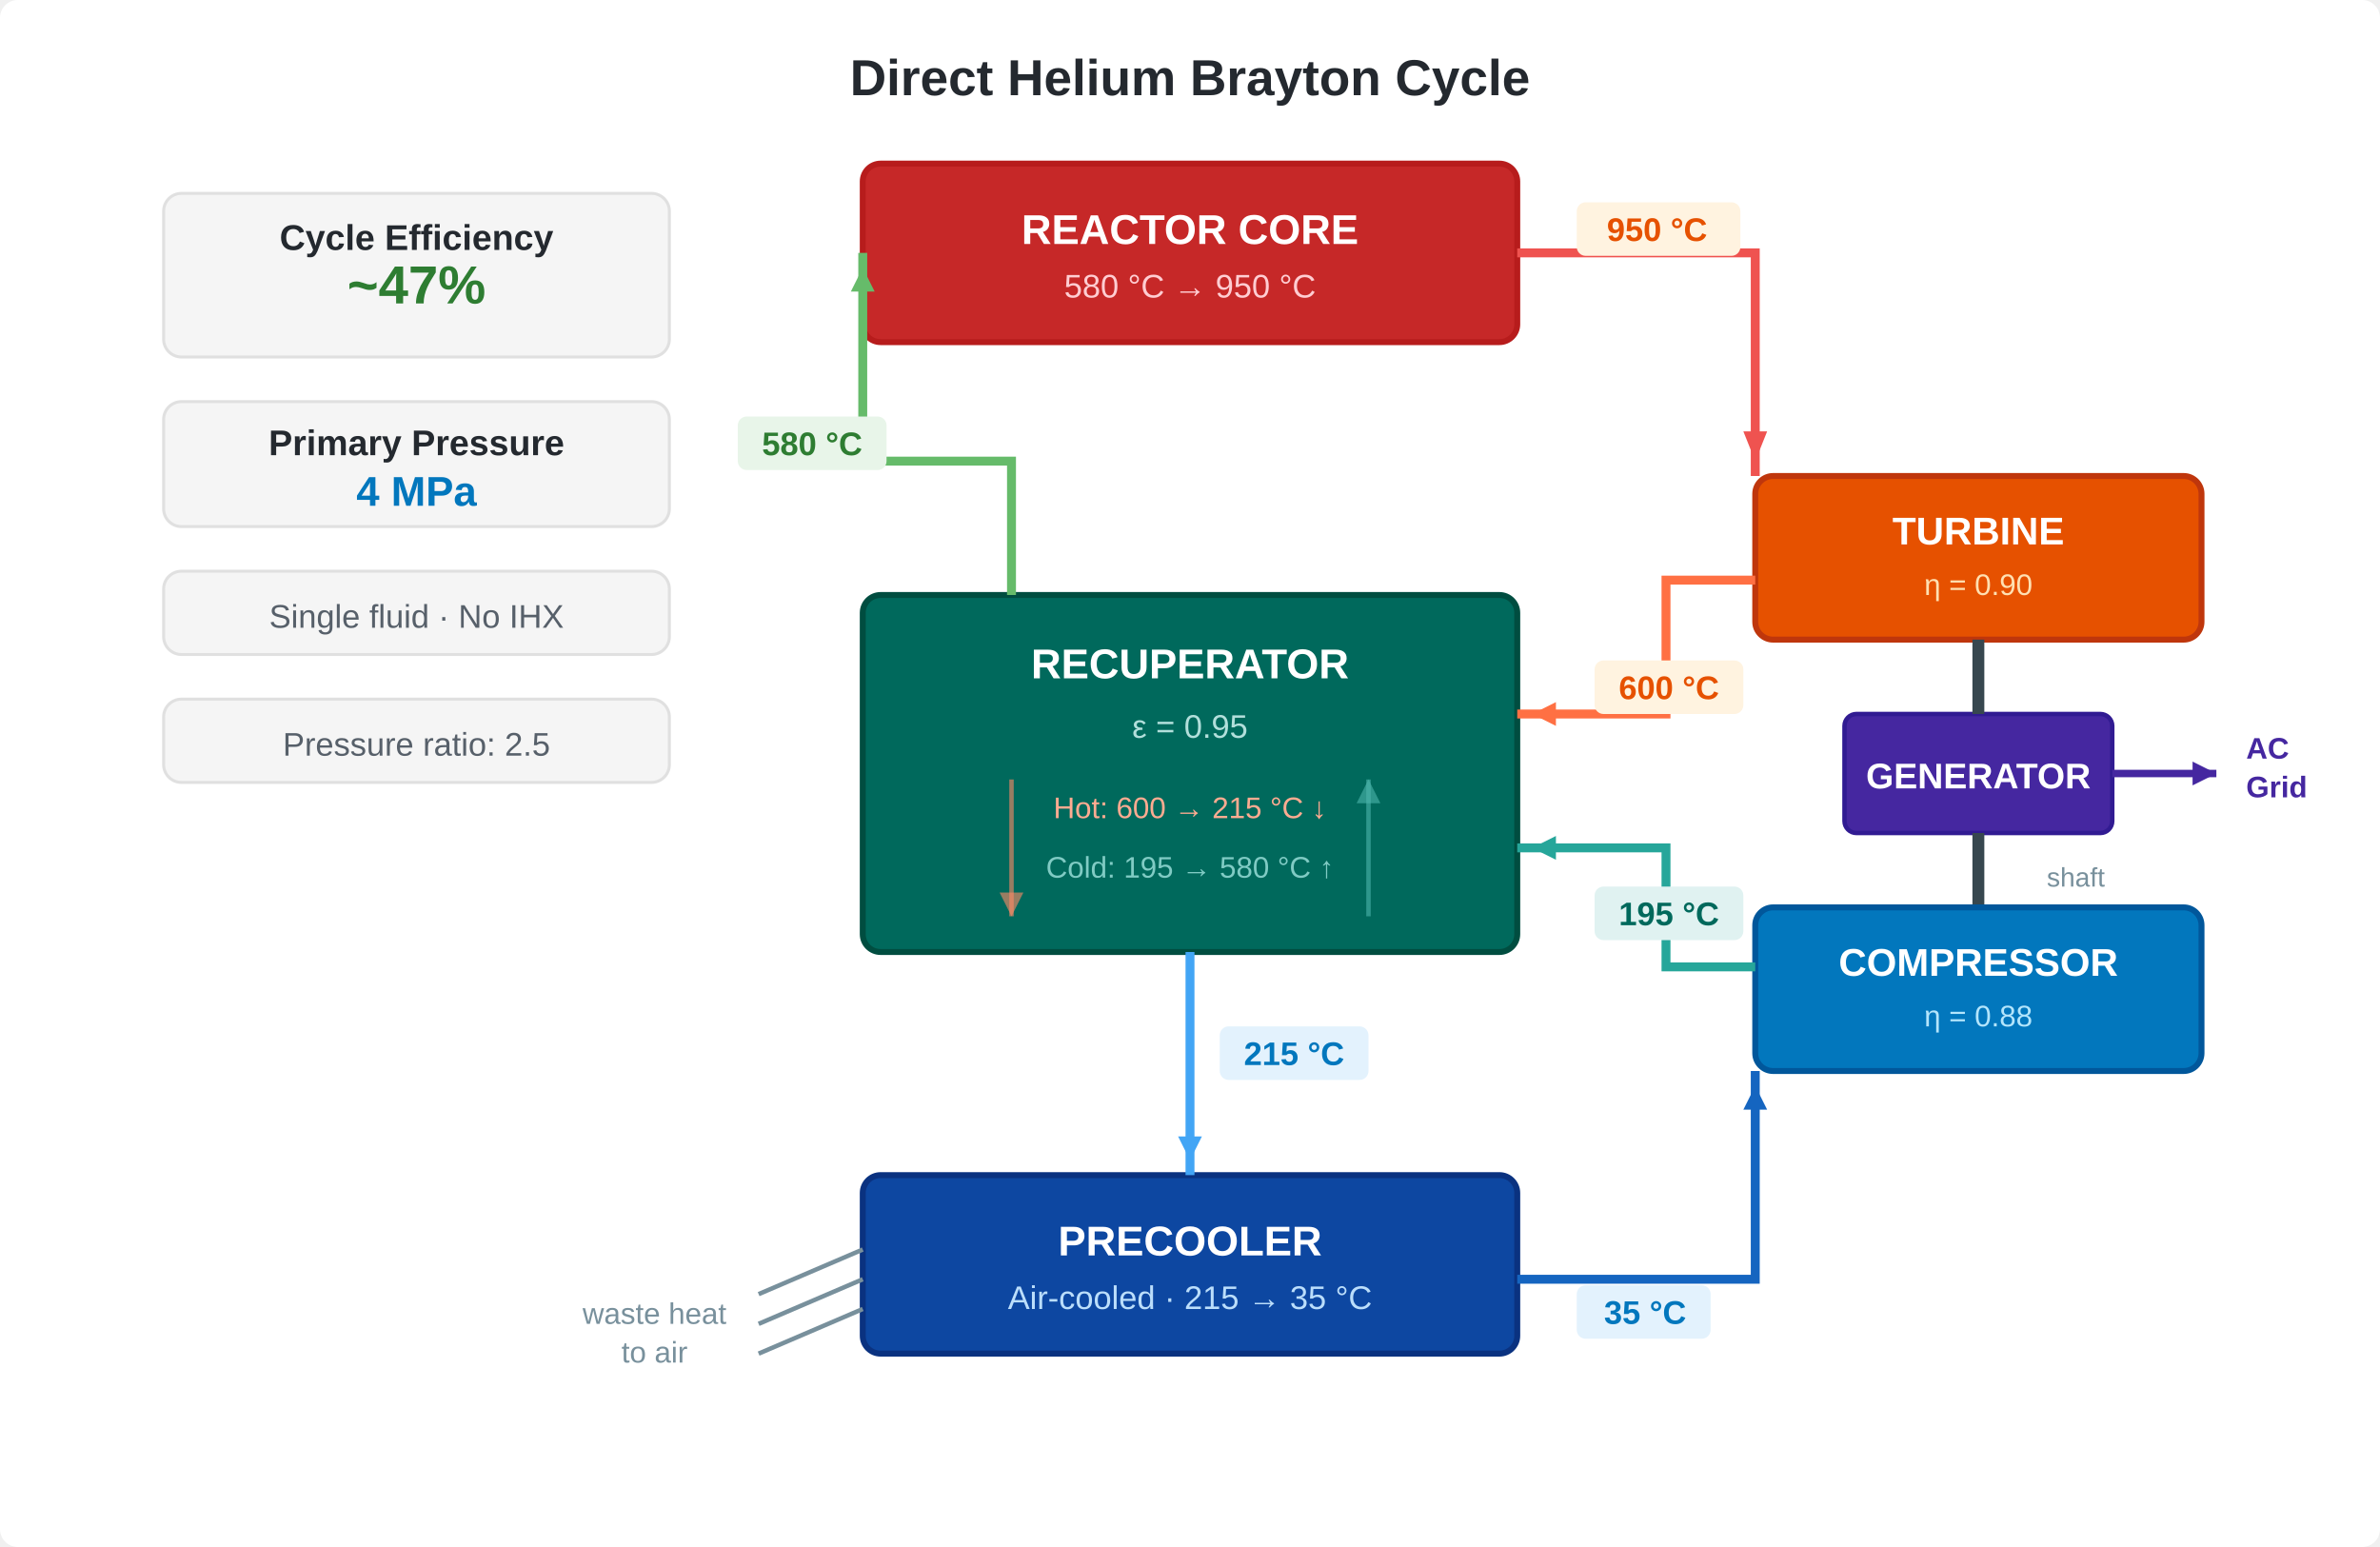
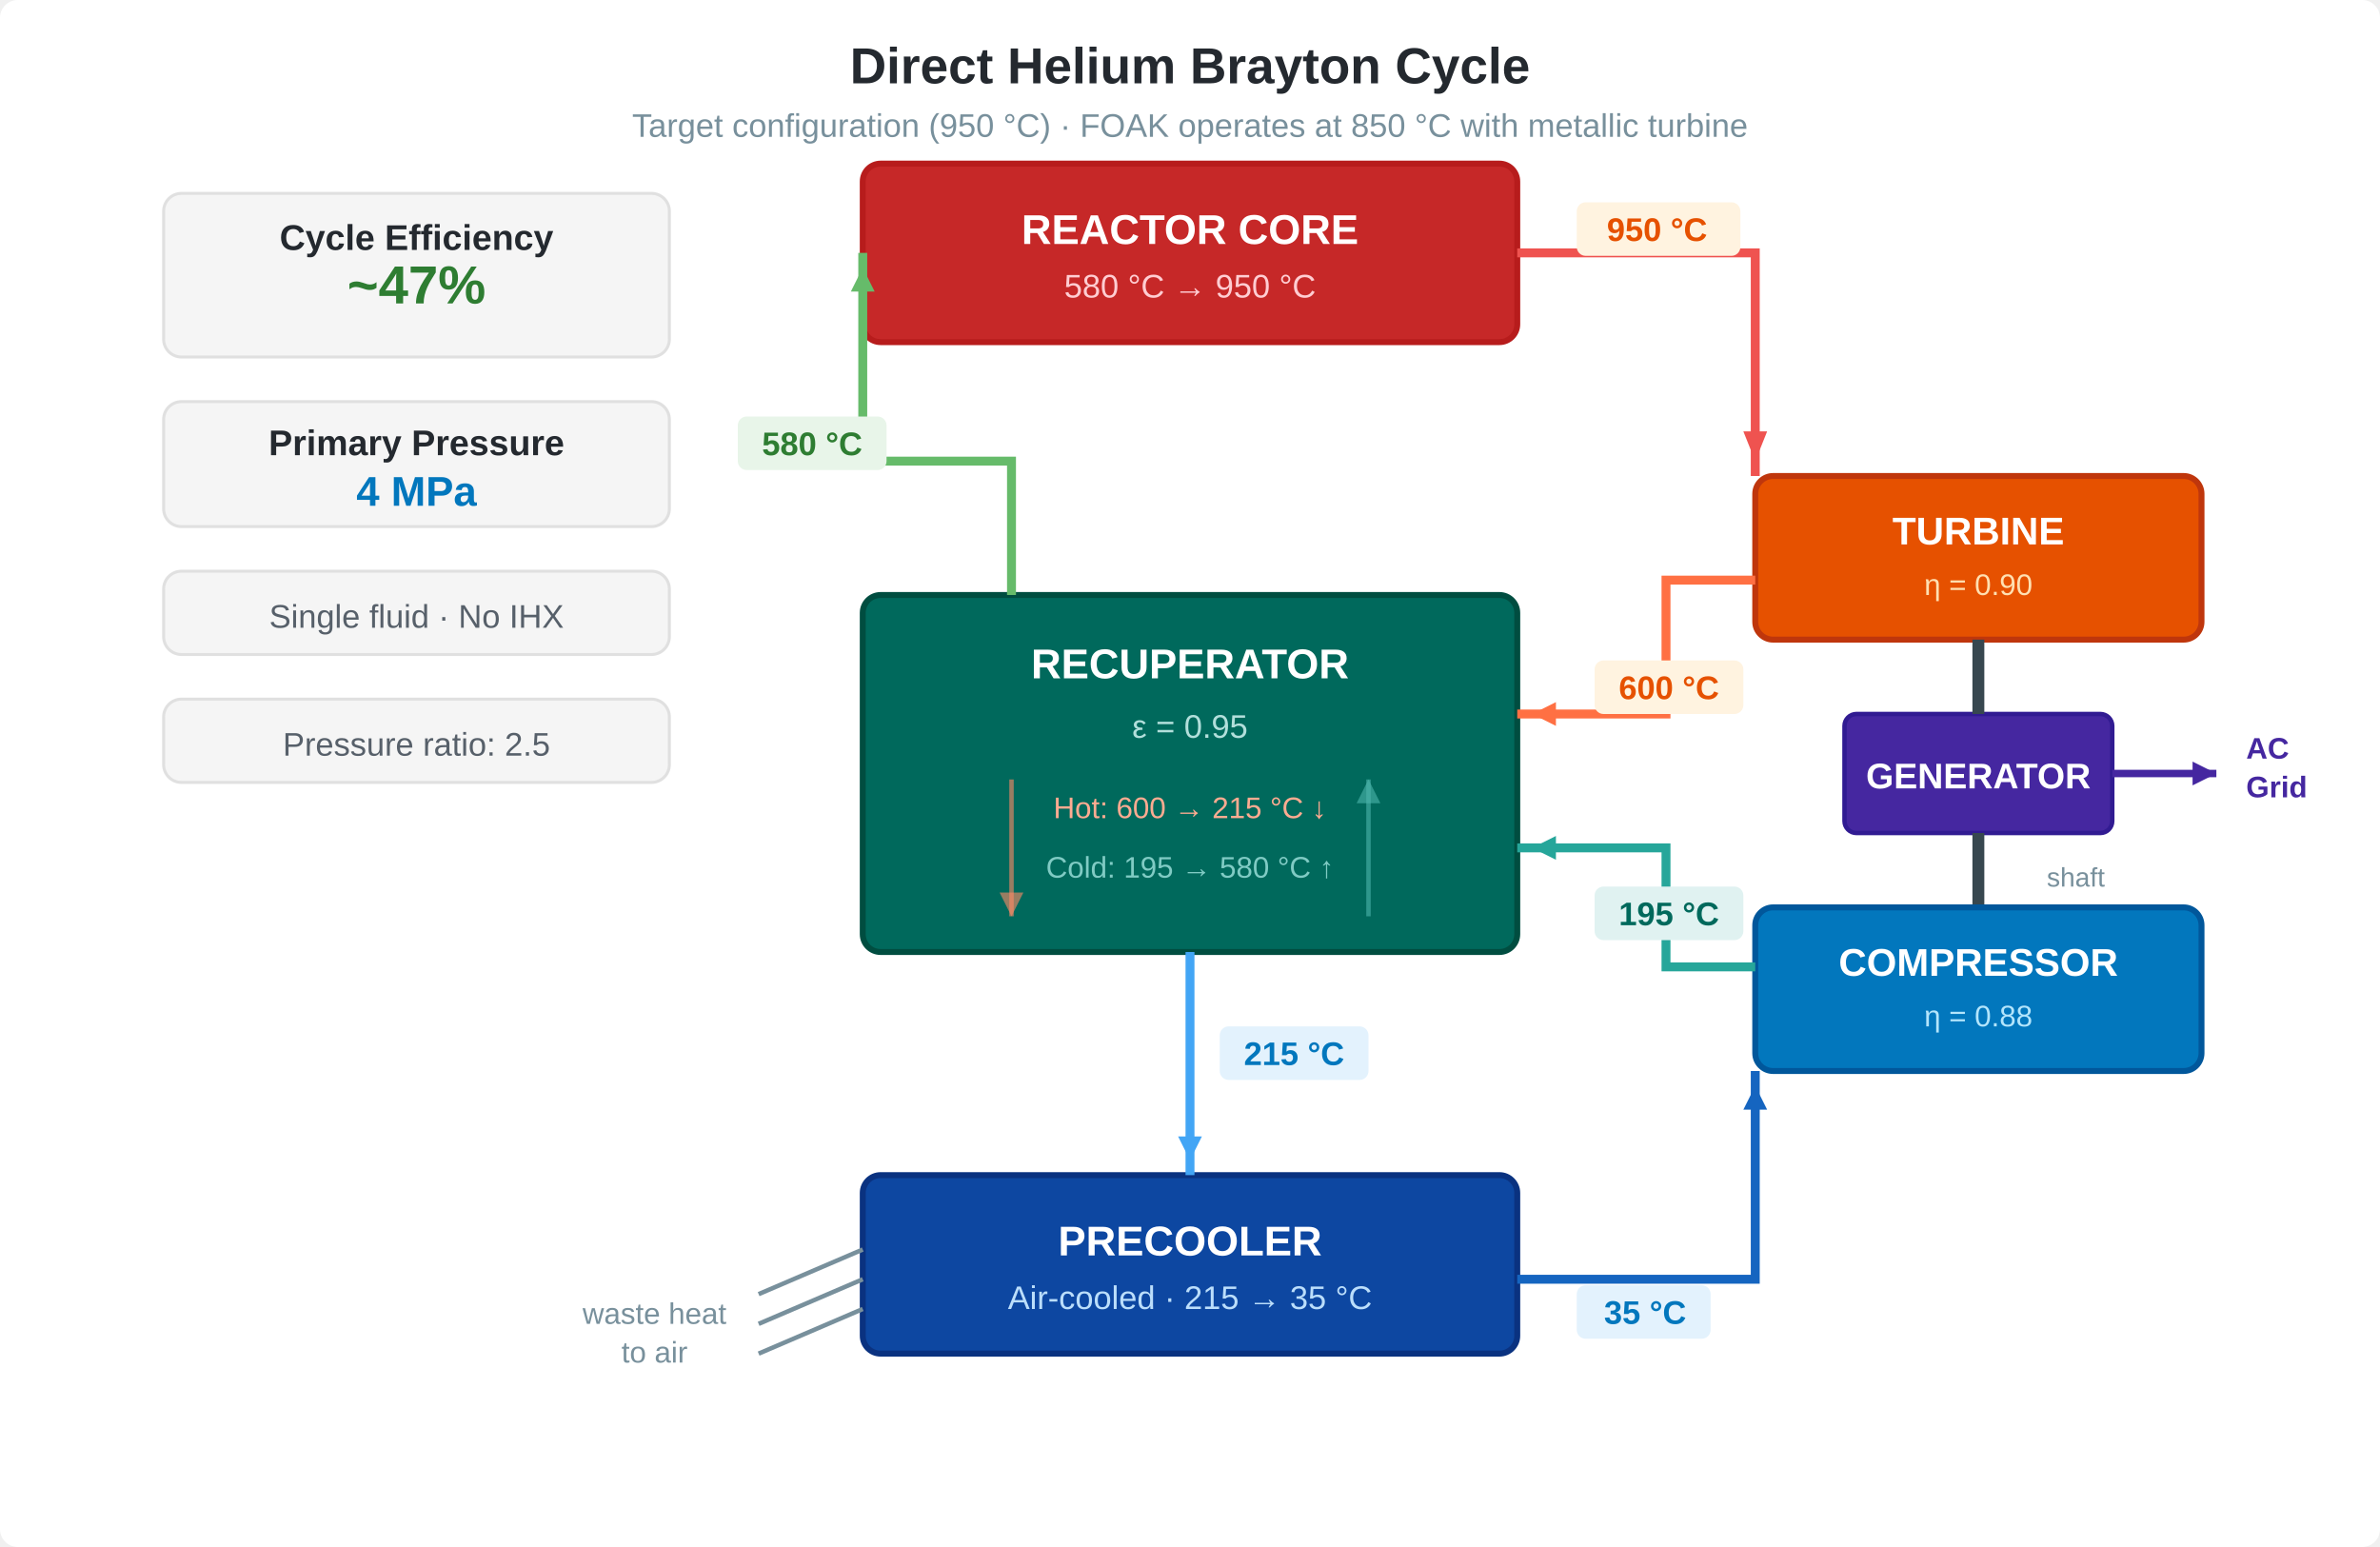
<svg xmlns="http://www.w3.org/2000/svg" viewBox="0 0 800 520">
  <rect width="800" height="520" fill="#ffffff" rx="6" />
-   <text x="400" y="32" text-anchor="middle" font-family="Arial, Helvetica, sans-serif" font-size="17" font-weight="bold" fill="#24292f">Direct Helium Brayton Cycle</text>
+   <text x="400" y="28" text-anchor="middle" font-family="Arial, Helvetica, sans-serif" font-size="17" font-weight="bold" fill="#24292f">Direct Helium Brayton Cycle</text>
+   <text x="400" y="46" text-anchor="middle" font-family="Arial, Helvetica, sans-serif" font-size="11" fill="#78909c">Target configuration (950 °C) · FOAK operates at 850 °C with metallic turbine</text>
  <rect x="290" y="55" width="220" height="60" rx="6" fill="#c62828" stroke="#b71c1c" stroke-width="2" />
  <text x="400" y="82" text-anchor="middle" font-family="Arial, Helvetica, sans-serif" font-size="14" font-weight="bold" fill="#ffffff">REACTOR CORE</text>
  <text x="400" y="100" text-anchor="middle" font-family="Arial, Helvetica, sans-serif" font-size="11" fill="#ffcdd2">580 °C → 950 °C</text>
  <rect x="590" y="160" width="150" height="55" rx="6" fill="#e65100" stroke="#bf360c" stroke-width="2" />
  <text x="665" y="183" text-anchor="middle" font-family="Arial, Helvetica, sans-serif" font-size="13" font-weight="bold" fill="#ffffff">TURBINE</text>
  <text x="665" y="200" text-anchor="middle" font-family="Arial, Helvetica, sans-serif" font-size="10" fill="#ffe0b2">η = 0.90</text>
  <rect x="620" y="240" width="90" height="40" rx="4" fill="#4527a0" stroke="#311b92" stroke-width="1.5" />
  <text x="665" y="265" text-anchor="middle" font-family="Arial, Helvetica, sans-serif" font-size="12" font-weight="bold" fill="#ffffff">GENERATOR</text>
  <line x1="665" y1="215" x2="665" y2="240" stroke="#37474f" stroke-width="4" />
  <line x1="665" y1="280" x2="665" y2="305" stroke="#37474f" stroke-width="4" />
  <text x="688" y="298" font-family="Arial, Helvetica, sans-serif" font-size="9" fill="#78909c">shaft</text>
  <rect x="590" y="305" width="150" height="55" rx="6" fill="#0277bd" stroke="#01579b" stroke-width="2" />
  <text x="665" y="328" text-anchor="middle" font-family="Arial, Helvetica, sans-serif" font-size="13" font-weight="bold" fill="#ffffff">COMPRESSOR</text>
  <text x="665" y="345" text-anchor="middle" font-family="Arial, Helvetica, sans-serif" font-size="10" fill="#b3e5fc">η = 0.88</text>
  <rect x="290" y="200" width="220" height="120" rx="6" fill="#00695c" stroke="#004d40" stroke-width="2" />
  <text x="400" y="228" text-anchor="middle" font-family="Arial, Helvetica, sans-serif" font-size="14" font-weight="bold" fill="#ffffff">RECUPERATOR</text>
  <text x="400" y="248" text-anchor="middle" font-family="Arial, Helvetica, sans-serif" font-size="11" fill="#b2dfdb">ε = 0.95</text>
  <text x="400" y="275" text-anchor="middle" font-family="Arial, Helvetica, sans-serif" font-size="10" fill="#ffab91">Hot: 600 → 215 °C  ↓</text>
  <text x="400" y="295" text-anchor="middle" font-family="Arial, Helvetica, sans-serif" font-size="10" fill="#80cbc4">Cold: 195 → 580 °C  ↑</text>
  <line x1="340" y1="262" x2="340" y2="308" stroke="#ff8a65" stroke-width="1.5" opacity="0.6" />
  <polygon points="340,308 336,300 344,300" fill="#ff8a65" opacity="0.6" />
  <line x1="460" y1="308" x2="460" y2="262" stroke="#4db6ac" stroke-width="1.5" opacity="0.6" />
  <polygon points="460,262 456,270 464,270" fill="#4db6ac" opacity="0.6" />
  <rect x="290" y="395" width="220" height="60" rx="6" fill="#0d47a1" stroke="#0a3280" stroke-width="2" />
  <text x="400" y="422" text-anchor="middle" font-family="Arial, Helvetica, sans-serif" font-size="14" font-weight="bold" fill="#ffffff">PRECOOLER</text>
  <text x="400" y="440" text-anchor="middle" font-family="Arial, Helvetica, sans-serif" font-size="11" fill="#bbdefb">Air-cooled · 215 → 35 °C</text>
  <path d="M 510 85 L 590 85 L 590 160" fill="none" stroke="#ef5350" stroke-width="3" />
  <polygon points="590,155 586,145 594,145" fill="#ef5350" />
  <rect x="530" y="68" width="55" height="18" rx="3" fill="#fff3e0" />
  <text x="557" y="81" text-anchor="middle" font-family="Arial, Helvetica, sans-serif" font-size="11" font-weight="bold" fill="#e65100">950 °C</text>
  <path d="M 590 195 L 560 195 L 560 240 L 510 240" fill="none" stroke="#ff7043" stroke-width="3" />
  <polygon points="515,240 523,236 523,244" fill="#ff7043" />
  <rect x="536" y="222" width="50" height="18" rx="3" fill="#fff3e0" />
  <text x="561" y="235" text-anchor="middle" font-family="Arial, Helvetica, sans-serif" font-size="11" font-weight="bold" fill="#e65100">600 °C</text>
  <path d="M 400 320 L 400 395" fill="none" stroke="#42a5f5" stroke-width="3" />
  <polygon points="400,390 396,382 404,382" fill="#42a5f5" />
  <rect x="410" y="345" width="50" height="18" rx="3" fill="#e3f2fd" />
  <text x="435" y="358" text-anchor="middle" font-family="Arial, Helvetica, sans-serif" font-size="11" font-weight="bold" fill="#0277bd">215 °C</text>
  <path d="M 510 430 L 590 430 L 590 360" fill="none" stroke="#1565c0" stroke-width="3" />
  <polygon points="590,365 586,373 594,373" fill="#1565c0" />
  <rect x="530" y="432" width="45" height="18" rx="3" fill="#e3f2fd" />
  <text x="553" y="445" text-anchor="middle" font-family="Arial, Helvetica, sans-serif" font-size="11" font-weight="bold" fill="#0277bd">35 °C</text>
  <path d="M 590 325 L 560 325 L 560 285 L 510 285" fill="none" stroke="#26a69a" stroke-width="3" />
  <polygon points="515,285 523,281 523,289" fill="#26a69a" />
  <rect x="536" y="298" width="50" height="18" rx="3" fill="#e0f2f1" />
  <text x="561" y="311" text-anchor="middle" font-family="Arial, Helvetica, sans-serif" font-size="11" font-weight="bold" fill="#00695c">195 °C</text>
  <path d="M 340 200 L 340 155 L 290 155 L 290 85 L 290 85" fill="none" stroke="#66bb6a" stroke-width="3" />
  <polygon points="290,90 286,98 294,98" fill="#66bb6a" />
  <rect x="248" y="140" width="50" height="18" rx="3" fill="#e8f5e9" />
  <text x="273" y="153" text-anchor="middle" font-family="Arial, Helvetica, sans-serif" font-size="11" font-weight="bold" fill="#2e7d32">580 °C</text>
  <line x1="710" y1="260" x2="745" y2="260" stroke="#4527a0" stroke-width="2.5" />
  <polygon points="745,260 737,256 737,264" fill="#4527a0" />
  <text x="755" y="255" font-family="Arial, Helvetica, sans-serif" font-size="10" font-weight="bold" fill="#4527a0">AC</text>
  <text x="755" y="268" font-family="Arial, Helvetica, sans-serif" font-size="10" font-weight="bold" fill="#4527a0">Grid</text>
  <line x1="290" y1="430" x2="255" y2="445" stroke="#78909c" stroke-width="1.5" />
  <line x1="290" y1="420" x2="255" y2="435" stroke="#78909c" stroke-width="1.5" />
  <line x1="290" y1="440" x2="255" y2="455" stroke="#78909c" stroke-width="1.5" />
  <text x="220" y="445" text-anchor="middle" font-family="Arial, Helvetica, sans-serif" font-size="10" fill="#78909c">waste heat</text>
  <text x="220" y="458" text-anchor="middle" font-family="Arial, Helvetica, sans-serif" font-size="10" fill="#78909c">to air</text>
  <rect x="55" y="65" width="170" height="55" rx="6" fill="#f5f5f5" stroke="#e0e0e0" stroke-width="1" />
  <text x="140" y="84" text-anchor="middle" font-family="Arial, Helvetica, sans-serif" font-size="12" font-weight="bold" fill="#24292f">Cycle Efficiency</text>
  <text x="140" y="102" text-anchor="middle" font-family="Arial, Helvetica, sans-serif" font-size="18" font-weight="bold" fill="#2e7d32">~47%</text>
  <rect x="55" y="135" width="170" height="42" rx="6" fill="#f5f5f5" stroke="#e0e0e0" stroke-width="1" />
  <text x="140" y="153" text-anchor="middle" font-family="Arial, Helvetica, sans-serif" font-size="12" font-weight="bold" fill="#24292f">Primary Pressure</text>
  <text x="140" y="170" text-anchor="middle" font-family="Arial, Helvetica, sans-serif" font-size="14" font-weight="bold" fill="#0277bd">4 MPa</text>
  <rect x="55" y="192" width="170" height="28" rx="6" fill="#f5f5f5" stroke="#e0e0e0" stroke-width="1" />
  <text x="140" y="211" text-anchor="middle" font-family="Arial, Helvetica, sans-serif" font-size="11" fill="#57606a">Single fluid · No IHX</text>
  <rect x="55" y="235" width="170" height="28" rx="6" fill="#f5f5f5" stroke="#e0e0e0" stroke-width="1" />
  <text x="140" y="254" text-anchor="middle" font-family="Arial, Helvetica, sans-serif" font-size="11" fill="#57606a">Pressure ratio: 2.5</text>
</svg>
